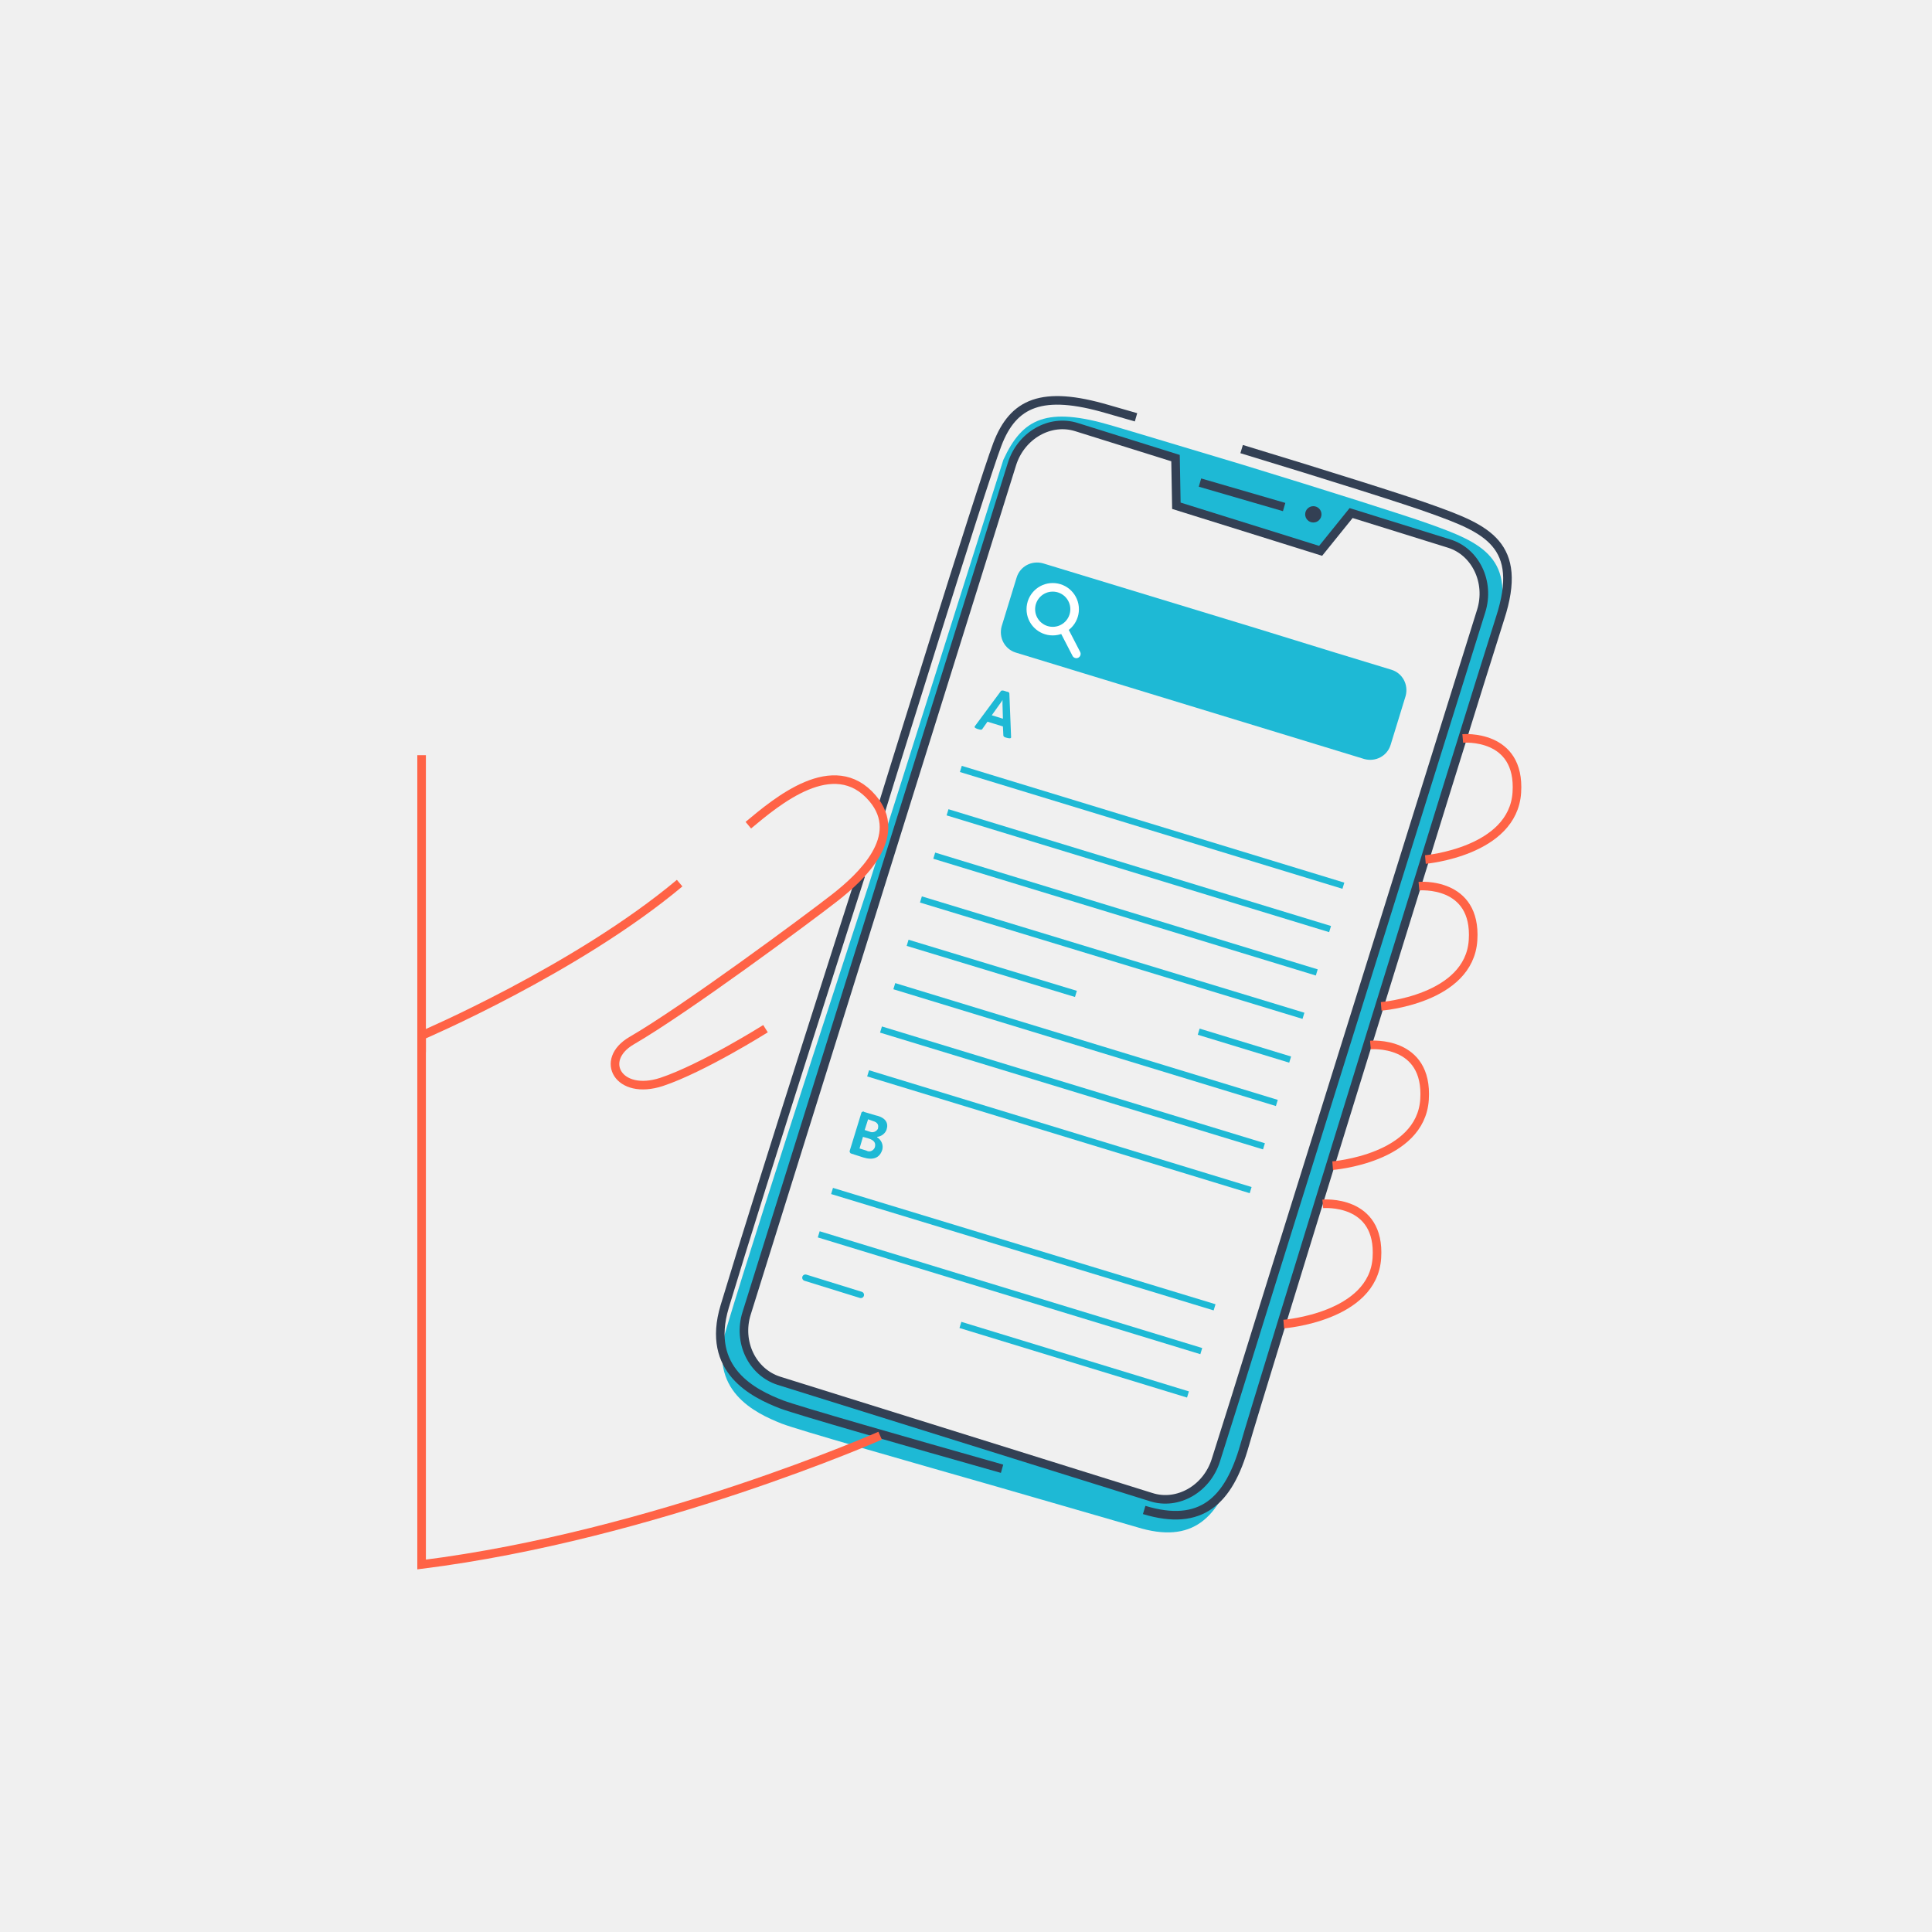
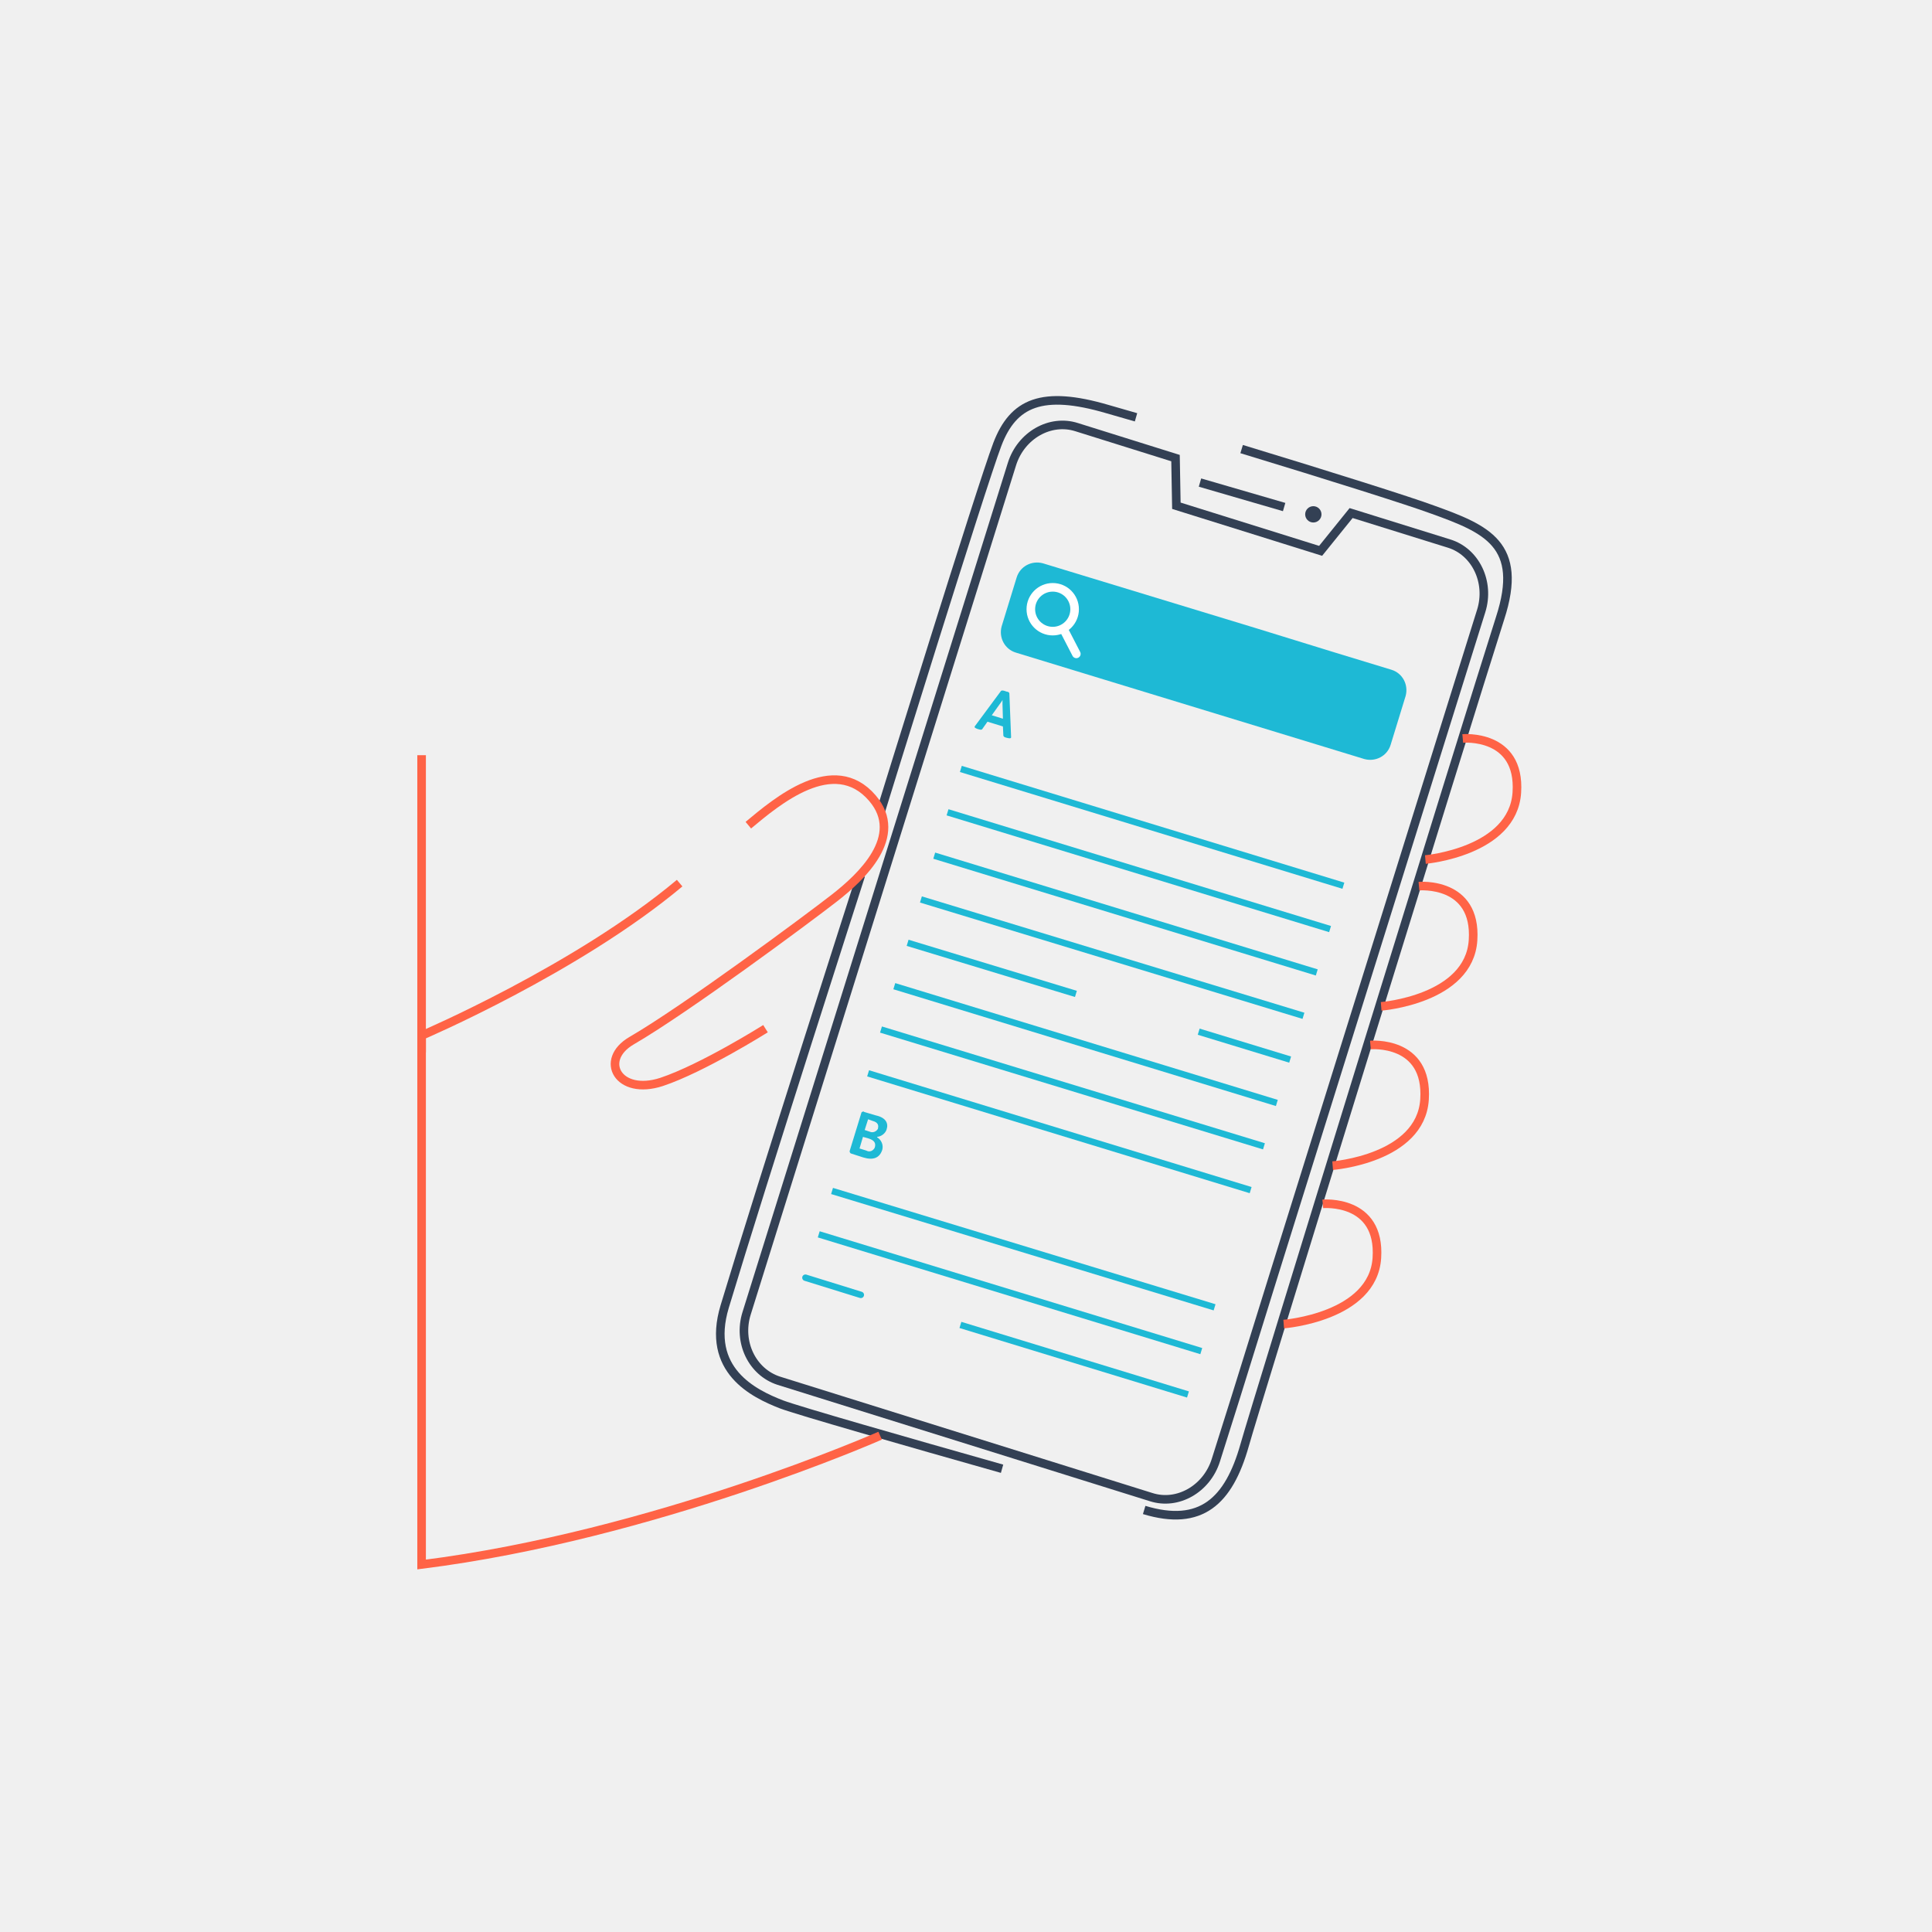
<svg xmlns="http://www.w3.org/2000/svg" version="1.1" id="Layer_1" x="0px" y="0px" viewBox="0 0 450 450" style="enable-background:new 0 0 450 450;" xml:space="preserve">
  <style type="text/css">
	.st0{fill:#1EB9D5;}
	.st1{fill:#334054;}
	.st2{fill:#1EB9D5;stroke:#FFFFFF;stroke-width:2;stroke-linecap:round;stroke-linejoin:round;}
	.st3{fill:none;stroke:#FFFFFF;stroke-width:2;stroke-linecap:round;stroke-linejoin:round;}
	.st4{fill:none;stroke:#1EB9D5;stroke-width:1.5;stroke-miterlimit:10;}
	.st5{fill:none;stroke:#1EB9D5;stroke-width:1.5;stroke-linecap:round;stroke-linejoin:round;}
	.st6{fill:#FFE161;}
	.st7{fill:none;stroke:#334054;stroke-width:2;stroke-miterlimit:10;}
	.st8{fill:none;stroke:#FF6346;stroke-width:2;stroke-miterlimit:10;}
</style>
  <path class="st0" d="M235.1,161.5l0.4,10.1c0,0.1,0,0.2,0,0.2c-0.1,0.2-0.3,0.2-0.8,0.1l-0.4-0.1c-0.4-0.1-0.6-0.3-0.6-0.5l-0.1-2.1  l-3.6-1.1l-1.2,1.7c-0.1,0.2-0.4,0.2-0.7,0.1l-0.4-0.1c-0.5-0.2-0.7-0.3-0.7-0.5c0-0.1,0.1-0.2,0.1-0.2l6-8.1  c0.1-0.2,0.4-0.2,0.8-0.1l0.6,0.2C234.8,161.1,235.1,161.3,235.1,161.5z M233.5,163c-0.1,0.3-0.3,0.5-0.5,0.8l-2,2.8l2.6,0.8  l-0.1-3.4C233.5,163.7,233.5,163.4,233.5,163L233.5,163z" />
-   <path class="st0" d="M206.5,263.1c-0.3,0.9-1.2,1.6-2.2,1.7v0.1c1,0.6,1.5,1.8,1.2,2.9c-0.6,1.9-2.1,2.5-4.4,1.8l-2.8-0.9  c-0.2,0-0.4-0.3-0.4-0.5c0,0,0-0.1,0-0.1l2.7-8.8c0-0.2,0.2-0.4,0.5-0.4c0.1,0,0.1,0,0.2,0.1l2.7,0.8  C206.3,260.3,207,261.6,206.5,263.1z M201,264.8l-0.8,2.7l1.6,0.5c0.7,0.4,1.5,0.1,1.9-0.6c0-0.1,0.1-0.2,0.1-0.3  c0.2-0.9-0.2-1.5-1.4-1.9L201,264.8z M202.2,260.7l-0.8,2.5l1.2,0.4c0.7,0.3,1.5,0,1.9-0.7c0,0,0-0.1,0-0.1c0.2-0.8-0.1-1.4-1.2-1.7  L202.2,260.7z" />
+   <path class="st0" d="M206.5,263.1c-0.3,0.9-1.2,1.6-2.2,1.7v0.1c1,0.6,1.5,1.8,1.2,2.9c-0.6,1.9-2.1,2.5-4.4,1.8l-2.8-0.9  c-0.2,0-0.4-0.3-0.4-0.5v-0.1l2.7-8.8c0-0.2,0.2-0.4,0.5-0.4c0.1,0,0.1,0,0.2,0.1l2.7,0.8C206.3,260.3,207,261.6,206.5,263.1z   M201,264.8l-0.8,2.7l1.6,0.5c0.7,0.4,1.5,0.1,1.9-0.6c0-0.1,0.1-0.2,0.1-0.3c0.2-0.9-0.2-1.5-1.4-1.9L201,264.8z M202.2,260.7  l-0.8,2.5l1.2,0.4c0.7,0.3,1.5,0,1.9-0.7v-0.1c0.2-0.8-0.1-1.4-1.2-1.7L202.2,260.7z" />
  <path class="st0" d="M311.3,152.1l12.8,3.9c2.6,0.8,4,3.5,3.3,6.1l-3.5,11.4c-0.8,2.6-3.5,4-6.1,3.3L236.6,152  c-2.6-0.8-4-3.5-3.3-6.1l3.5-11.4c0.8-2.6,3.5-4,6.1-3.3l49.6,15.1" />
-   <path class="st0" d="M332.8,122c-5.3-1.9-23.6-7.7-43.5-13.8l-24-7.2l-6.4-1.9c-15-4.4-20.7-1.8-25.2,8l-31.1,98.2  c0,0-24.9,75.8-33.4,104.1c-4.4,14.5,6.6,19.7,12.9,22.2c3.9,1.5,28.2,8.4,50.2,14.7l32.5,9.4c12.9,4,19.2-2,22.9-14.8  c2.3-8.1,52.9-170.1,60.7-194.3C353.6,129.9,345.1,126.4,332.8,122z M345,142.3l-48.3,154.6l-8.8,28.3l-4.7,14.9  c-2.1,6.7-8.9,10.6-15.1,8.6l-86.7-27.1c-6.2-2-9.6-9-7.5-15.7l61.8-197.8c2.1-6.7,8.9-10.6,15.1-8.6l23,7.2l0.2,11.1l33.6,10.5  l7.1-8.8l22.8,7.1C343.7,128.5,347.1,135.6,345,142.3z" />
  <circle class="st1" cx="305.9" cy="119.8" r="1.9" />
  <circle class="st2" cx="245.2" cy="141.9" r="5.1" />
  <line class="st3" x1="247.7" y1="146.5" x2="250.7" y2="152.3" />
  <line class="st4" x1="223.8" y1="179.1" x2="312.9" y2="206.3" />
  <line class="st4" x1="220.7" y1="189.2" x2="309.8" y2="216.4" />
  <line class="st4" x1="217.6" y1="199.3" x2="306.7" y2="226.5" />
  <line class="st4" x1="214.5" y1="209.5" x2="303.6" y2="236.6" />
  <line class="st4" x1="279.2" y1="240.3" x2="300.5" y2="246.8" />
  <line class="st4" x1="211.4" y1="219.6" x2="250.6" y2="231.5" />
  <line class="st4" x1="208.3" y1="229.7" x2="297.4" y2="256.9" />
  <line class="st4" x1="205.2" y1="239.8" x2="294.4" y2="267" />
  <line class="st4" x1="202.2" y1="250" x2="291.3" y2="277.2" />
  <line class="st4" x1="193.8" y1="277.4" x2="282.9" y2="304.5" />
  <line class="st4" x1="190.7" y1="287.5" x2="279.8" y2="314.7" />
  <line class="st4" x1="223.7" y1="308.6" x2="276.7" y2="324.8" />
  <line class="st5" x1="187.6" y1="297.6" x2="200.5" y2="301.6" />
  <path class="st6" d="M204.5,190.5c0,0,19.5-61.8,23.4-74.4c1.2-4.3,2.7-8.5,4.4-12.6" />
  <path class="st7" d="M345,142.3l-48.3,154.6l-8.8,28.3l-4.7,14.9c-2.1,6.7-8.9,10.6-15.1,8.6l-86.7-27.1c-6.2-2-9.6-9-7.5-15.7  l61.8-197.8c2.1-6.7,8.9-10.6,15.1-8.6l23,7.2l0.2,11.1l33.6,10.5l7.1-8.8l22.8,7.1C343.7,128.5,347.1,135.6,345,142.3z" />
  <path class="st7" d="M233.4,342.1c-22.6-6.4-47.4-13.5-51.4-15c-6.4-2.5-17.7-7.9-13.2-22.8c8.7-28.9,31.7-100.4,31.7-100.4" />
  <path class="st7" d="M289.2,104.6c20.4,6.2,39.1,12.1,44.5,14.1c12.5,4.5,21.3,8.1,15.7,25.3c-7.9,24.8-57.2,184.3-59.5,192.6  c-3.7,13.1-10.2,19.1-23.4,15.1" />
  <path class="st7" d="M205.2,188.8c0,0,23.4-75.6,27.1-85.3s10.4-12.7,25.7-8.2l6.6,1.9" />
  <line class="st7" x1="279.5" y1="112.4" x2="299.1" y2="118.1" />
  <g>
    <path class="st8" d="M340.7,172c0,0,13.5-1.2,12.6,12.6S332,200.2,332,200.2" />
    <path class="st8" d="M330.5,206.4c0,0,13.5-1.2,12.6,12.6s-21.4,15.4-21.4,15.4" />
    <path class="st8" d="M319.2,243.4c0,0,13.5-1.2,12.6,12.7c-0.9,13.8-21.4,15.4-21.4,15.4" />
    <path class="st8" d="M308.1,280.4c0,0,13.5-1.2,12.6,12.6S299,308.4,299,308.4" />
    <path class="st8" d="M205,334.4c0,0-52.6,23.2-106.8,30V241.2c0,0,36.1-15.4,60.1-35.5" />
    <path class="st8" d="M174.3,192.2c6.6-5.5,19.9-16.8,28.9-6.3c7.6,8.9-2.6,18.4-8.9,23.3s-34.6,25.9-47.2,33.2   c-7.7,4.5-3.1,12.9,7,9.6c9.6-3.2,24.2-12.4,24.2-12.4" />
    <line class="st8" x1="98.2" y1="245.1" x2="98.2" y2="175.9" />
  </g>
</svg>
